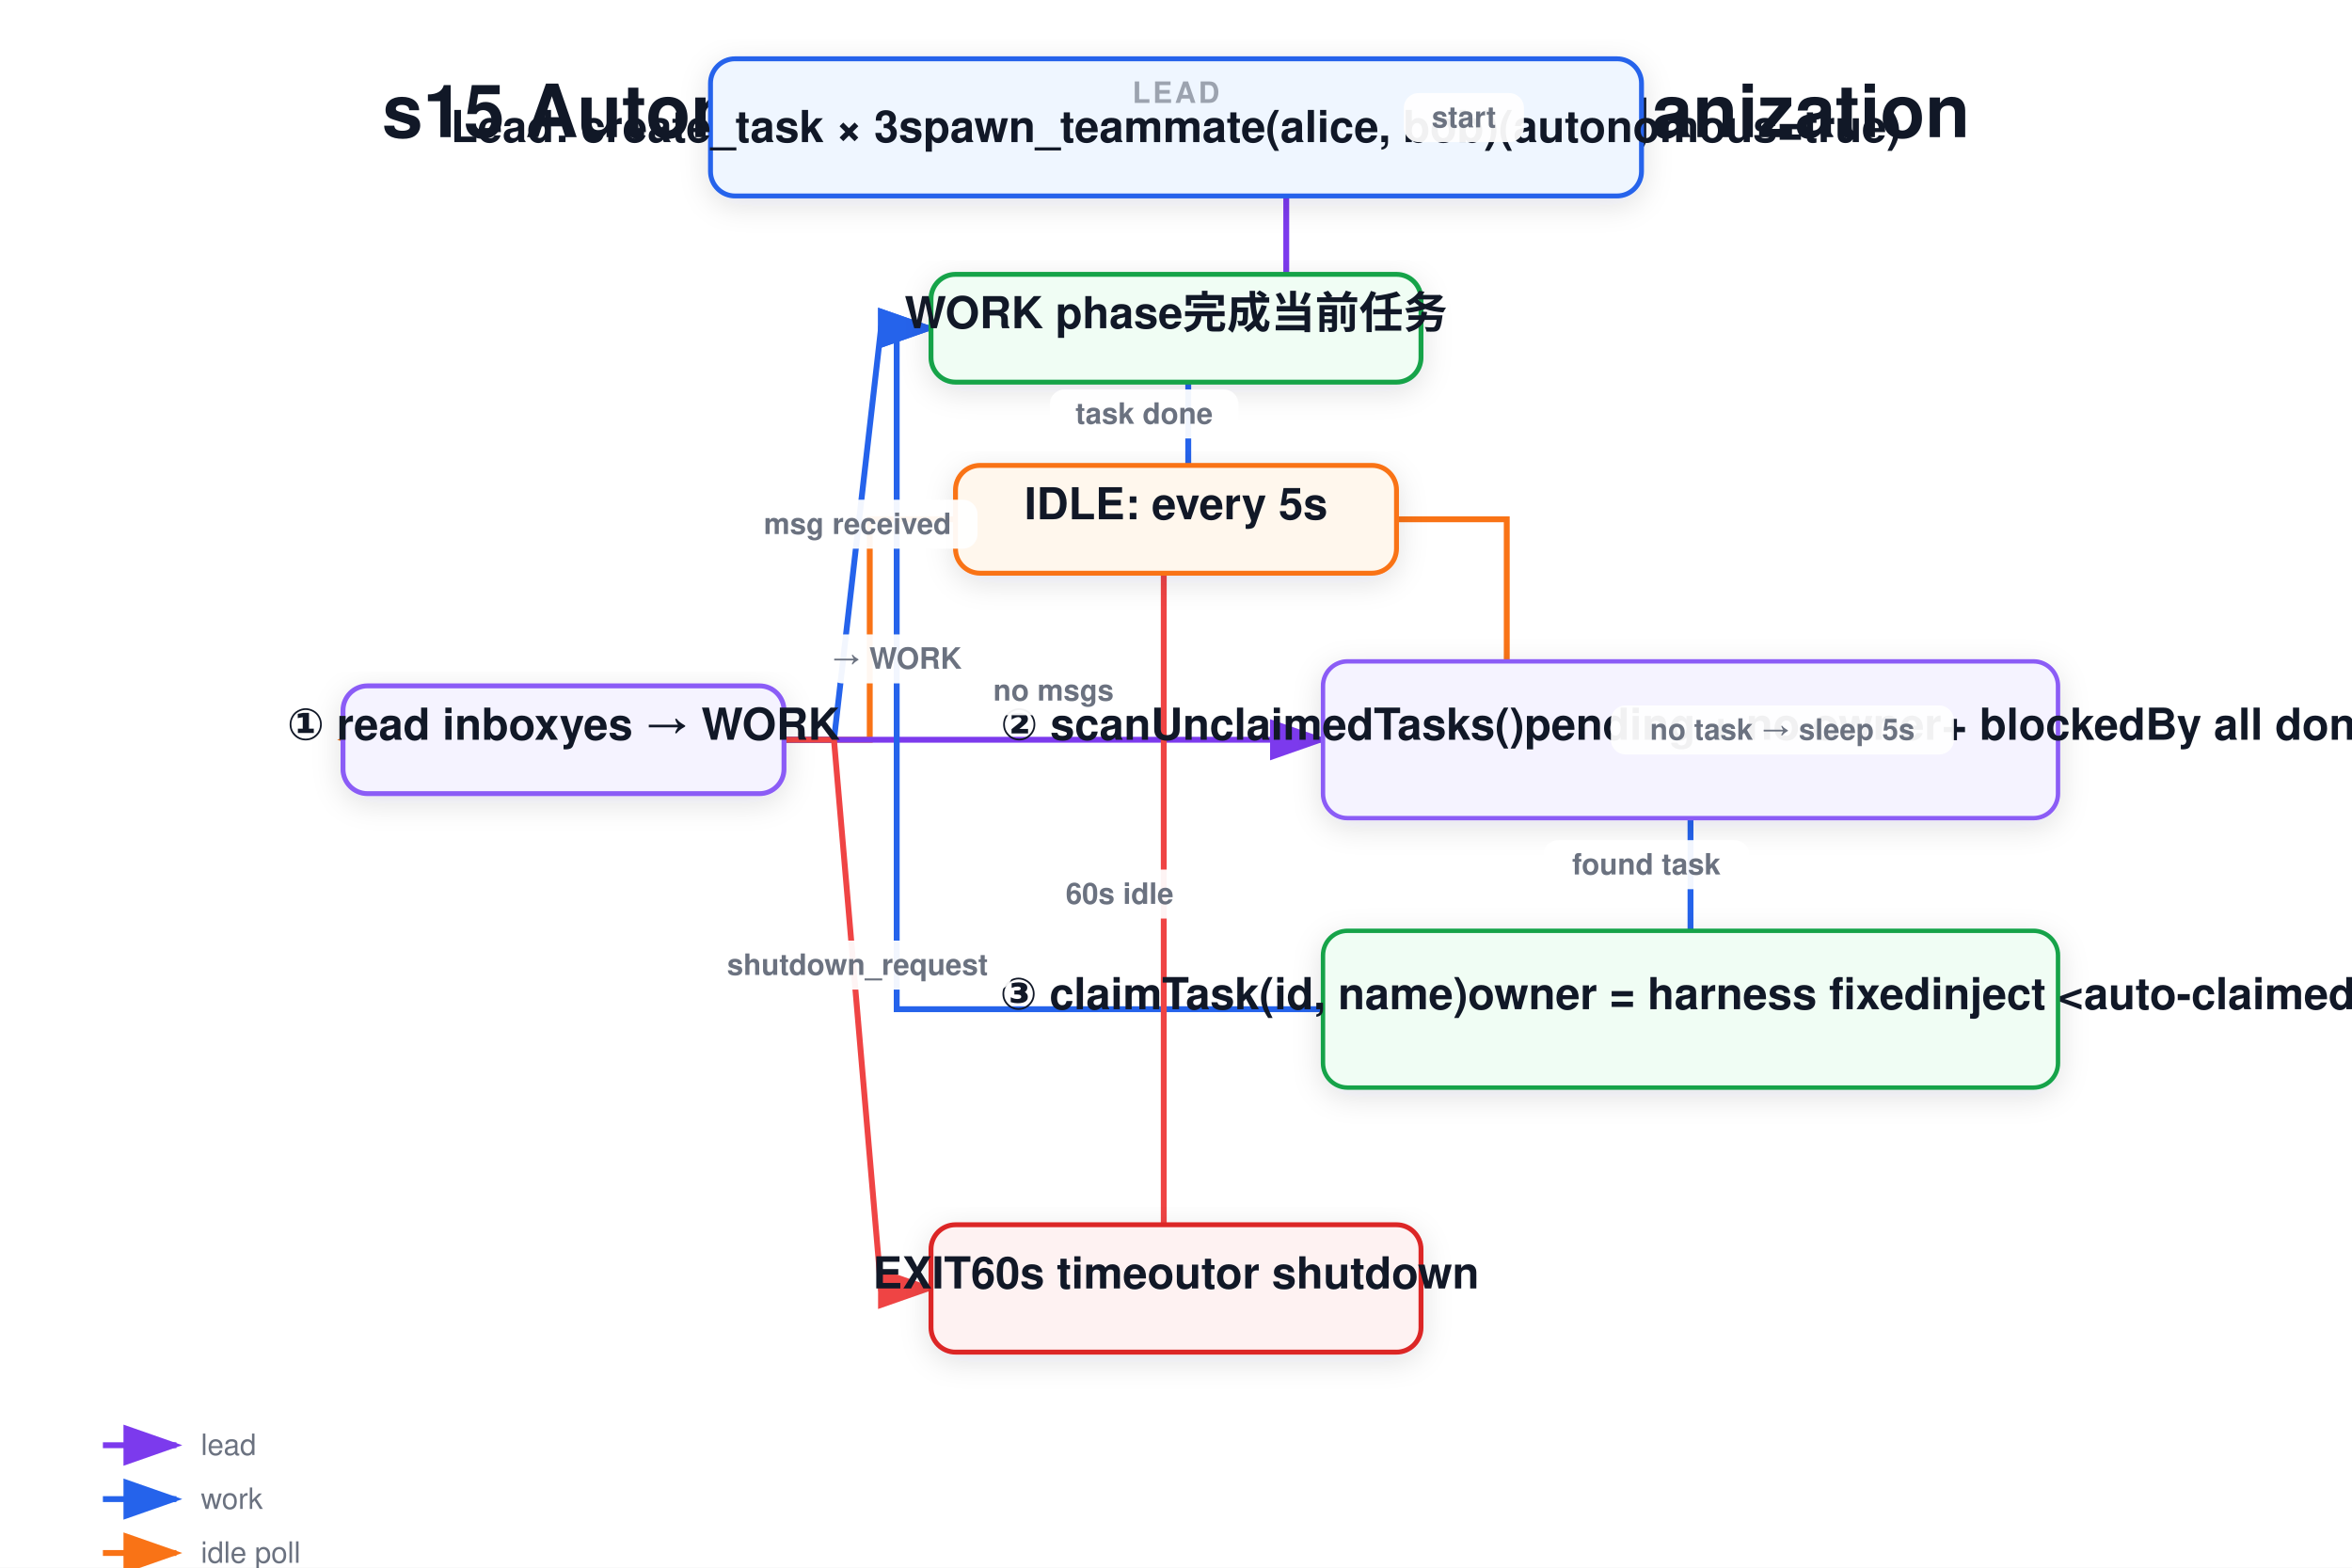
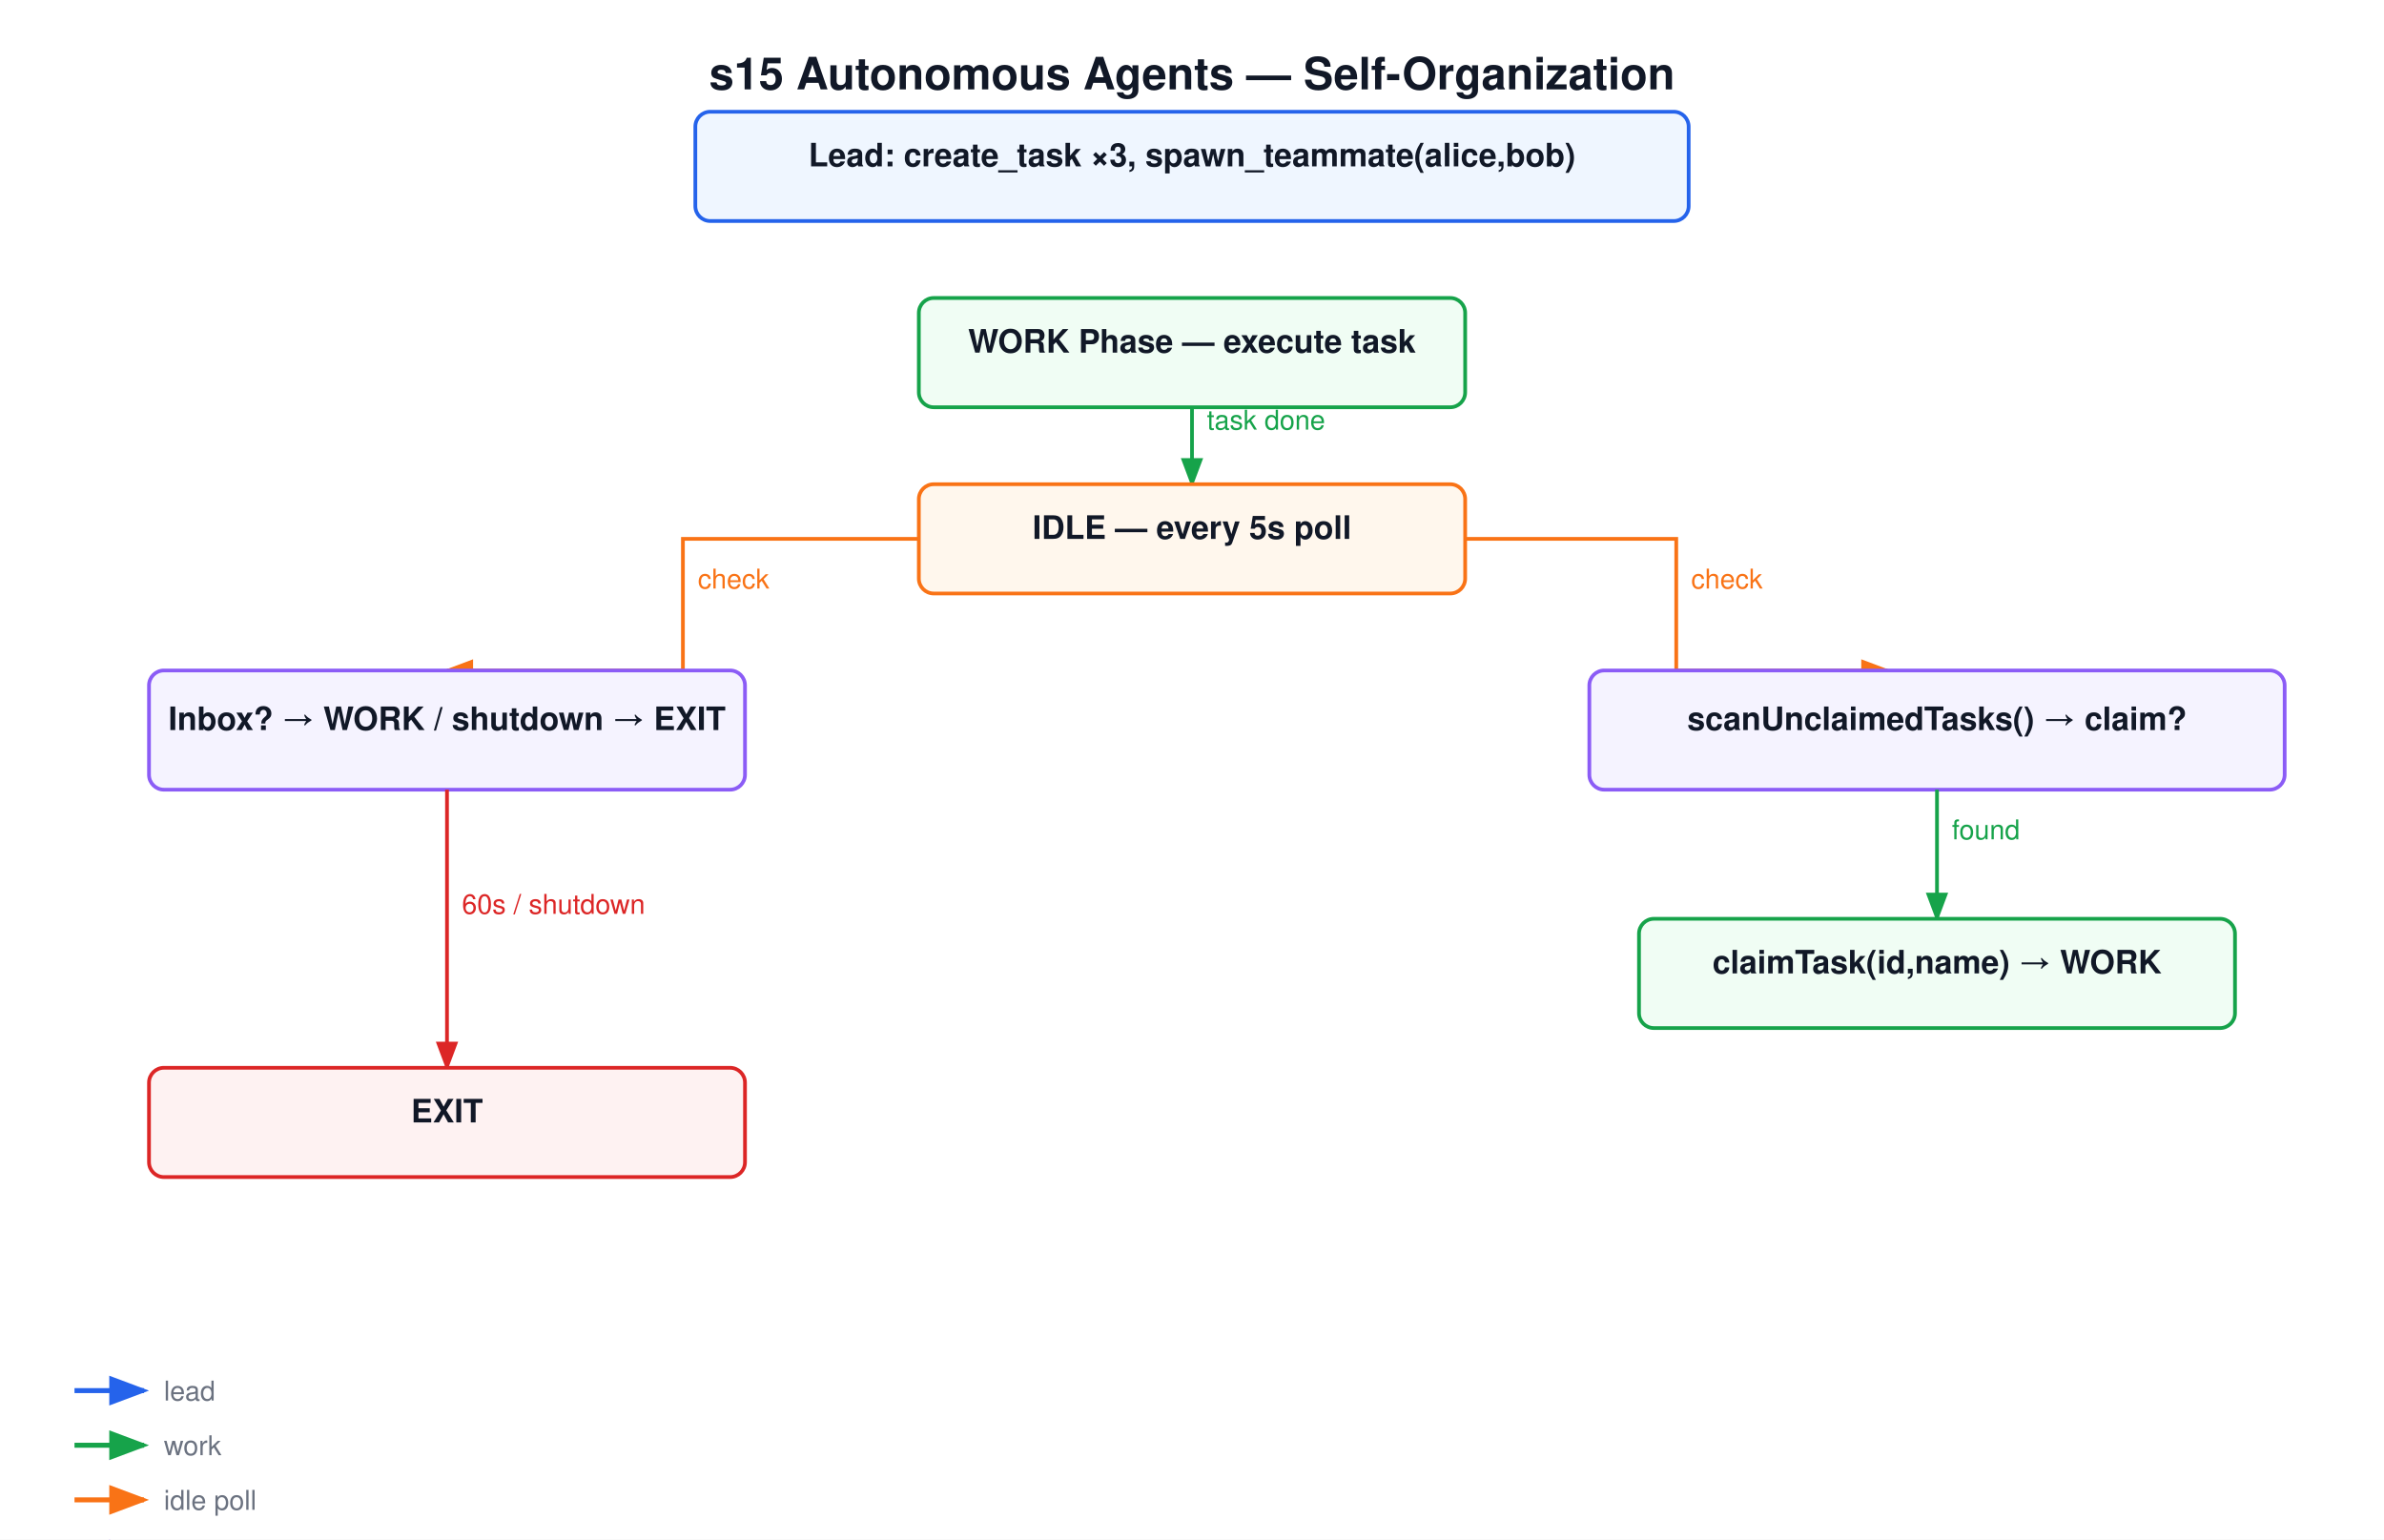
- <svg xmlns="http://www.w3.org/2000/svg" viewBox="0 0 960 640" width="960" height="640">
+ <svg xmlns="http://www.w3.org/2000/svg" viewBox="0 0 960 620" width="960" height="620">
  <defs>
-     <marker id="arrowA" markerWidth="10" markerHeight="7" refX="9" refY="3.5" orient="auto">
-       <polygon points="0 0, 10 3.5, 0 7" fill="#7c3aed" />
+     <marker id="arrow_2563eb" markerWidth="8" markerHeight="6" refX="7" refY="3" orient="auto">
+       <polygon points="0 0, 8 3, 0 6" fill="#2563eb" />
    </marker>
-     <marker id="arrowB" markerWidth="10" markerHeight="7" refX="9" refY="3.5" orient="auto">
-       <polygon points="0 0, 10 3.5, 0 7" fill="#10b981" />
+     <marker id="arrow_16a34a" markerWidth="8" markerHeight="6" refX="7" refY="3" orient="auto">
+       <polygon points="0 0, 8 3, 0 6" fill="#16a34a" />
    </marker>
-     <marker id="arrowC" markerWidth="10" markerHeight="7" refX="9" refY="3.5" orient="auto">
-       <polygon points="0 0, 10 3.5, 0 7" fill="#2563eb" />
+     <marker id="arrow_8b5cf6" markerWidth="8" markerHeight="6" refX="7" refY="3" orient="auto">
+       <polygon points="0 0, 8 3, 0 6" fill="#8b5cf6" />
    </marker>
-     <marker id="arrowE" markerWidth="10" markerHeight="7" refX="9" refY="3.5" orient="auto">
-       <polygon points="0 0, 10 3.5, 0 7" fill="#f97316" />
+     <marker id="arrow_f97316" markerWidth="8" markerHeight="6" refX="7" refY="3" orient="auto">
+       <polygon points="0 0, 8 3, 0 6" fill="#f97316" />
    </marker>
-     <marker id="arrowF" markerWidth="10" markerHeight="7" refX="9" refY="3.5" orient="auto">
-       <polygon points="0 0, 10 3.5, 0 7" fill="#7c3aed" />
+     <marker id="arrow_dc2626" markerWidth="8" markerHeight="6" refX="7" refY="3" orient="auto">
+       <polygon points="0 0, 8 3, 0 6" fill="#dc2626" />
    </marker>
-     <marker id="arrowG" markerWidth="10" markerHeight="7" refX="9" refY="3.5" orient="auto">
-       <polygon points="0 0, 10 3.5, 0 7" fill="#ef4444" />
+     <marker id="arrow_6b7280" markerWidth="8" markerHeight="6" refX="7" refY="3" orient="auto">
+       <polygon points="0 0, 8 3, 0 6" fill="#6b7280" />
    </marker>
-     <marker id="arrowH" markerWidth="10" markerHeight="7" refX="9" refY="3.5" orient="auto">
-       <polygon points="0 0, 10 3.5, 0 7" fill="#6b7280" />
-     </marker>
-     <filter id="shadowSoft" x="-20%" y="-20%" width="140%" height="160%">
-       <feDropShadow dx="0" dy="3" stdDeviation="6" flood-color="#0f172a" flood-opacity="0.12" />
-     </filter>
-     <filter id="shadowGlass" x="-20%" y="-20%" width="140%" height="160%">
-       <feDropShadow dx="0" dy="10" stdDeviation="16" flood-color="#020617" flood-opacity="0.28" />
-     </filter>
-     <style>
-     text { font-family: 'Helvetica Neue', Helvetica, Arial, 'PingFang SC', 'Microsoft YaHei', 'Microsoft JhengHei', 'SimHei', sans-serif; }
-     .title { font-size: 30px; font-weight: 700; fill: #111827; }
-     .subtitle { font-size: 14px; font-weight: 500; fill: #6b7280; }
-     .section { font-size: 13px; font-weight: 700; fill: #2563eb; letter-spacing: 1.4px; }
-     .section-sub { font-size: 12px; font-weight: 500; fill: #94a3b8; }
-     .node-title { font-size: 18px; font-weight: 700; fill: #111827; }
-     .node-sub { font-size: 12px; font-weight: 500; fill: #6b7280; }
-     .node-type { font-size: 12px; font-weight: 700; fill: #9ca3af; letter-spacing: 0.08em; }
-     .arrow-label { font-size: 12px; font-weight: 600; fill: #6b7280; }
-     .legend { font-size: 12px; font-weight: 500; fill: #6b7280; }
-     .footnote { font-size: 12px; font-weight: 500; fill: #94a3b8; }
-     </style>
  </defs>
-   <rect width="960.0" height="640.0" fill="#ffffff" />
-   <text x="480.0" y="56" text-anchor="middle" class="title">s15 Autonomous Agents — Self-Organization</text>
-   <path d="M 670.0,52.0 L 525.0,52.0 L 525.0,134.0 L 380.0,134.0" fill="none" stroke="#7c3aed" stroke-width="2.4" marker-end="url(#arrowA)" />
-   <path d="M 580.0,134.0 L 485.0,134.0 L 485.0,212.0 L 390.0,212.0" fill="none" stroke="#2563eb" stroke-width="2.4" marker-end="url(#arrowC)" />
-   <path d="M 570.0,212.0 L 355.0,212.0 L 355.0,302.0 L 140.0,302.0" fill="none" stroke="#f97316" stroke-width="2.4" marker-end="url(#arrowE)" />
-   <path d="M 320.0,302.0 L 540.0,302.0" fill="none" stroke="#7c3aed" stroke-width="2.4" marker-end="url(#arrowA)" />
-   <path d="M 320.0,302.0 L 340.4,302.0 L 359.6,134.0 L 380.0,134.0" fill="none" stroke="#2563eb" stroke-width="2.4" marker-end="url(#arrowC)" />
-   <path d="M 840.0,302.0 L 690.0,302.0 L 690.0,412.0 L 540.0,412.0" fill="none" stroke="#2563eb" stroke-width="2.4" marker-end="url(#arrowC)" />
-   <path d="M 840.0,302.0 L 615.0,302.0 L 615.0,212.0 L 390.0,212.0" fill="none" stroke="#f97316" stroke-width="2.4" marker-end="url(#arrowE)" />
-   <path d="M 840.0,412.0 L 366.0,412.0 L 366.0,134.0 L 380.0,134.0" fill="none" stroke="#2563eb" stroke-width="2.4" marker-end="url(#arrowC)" />
-   <path d="M 570.0,212.0 L 475.0,212.0 L 475.0,526.0 L 380.0,526.0" fill="none" stroke="#ef4444" stroke-width="2.4" marker-end="url(#arrowG)" />
-   <path d="M 320.0,302.0 L 340.4,302.0 L 359.6,526.0 L 380.0,526.0" fill="none" stroke="#ef4444" stroke-width="2.4" marker-end="url(#arrowG)" />
-   <rect x="290.0" y="24.0" width="380.0" height="56.0" rx="10.0" fill="#eff6ff" stroke="#2563eb" stroke-width="2.0" filter="url(#shadowSoft)" />
-   <text x="480.0" y="42.0" text-anchor="middle" class="node-type">LEAD</text>
-   <text x="480.0" y="58.0" text-anchor="middle" class="node-title">Lead: create_task × 3
- spawn_teammate(alice, bob)
- (autonomous=true)</text>
-   <rect x="380.0" y="112.0" width="200.0" height="44.0" rx="10.0" fill="#f0fdf4" stroke="#16a34a" stroke-width="2.0" filter="url(#shadowSoft)" />
-   <text x="480.0" y="134.0" text-anchor="middle" class="node-title">WORK phase
- 完成当前任务</text>
-   <rect x="390.0" y="190.0" width="180.0" height="44.0" rx="10.0" fill="#fff7ed" stroke="#f97316" stroke-width="2.0" filter="url(#shadowSoft)" />
-   <text x="480.0" y="212.0" text-anchor="middle" class="node-title">IDLE: every 5s</text>
-   <rect x="140.0" y="280.0" width="180.0" height="44.0" rx="10.0" fill="#f5f3ff" stroke="#8b5cf6" stroke-width="2.0" filter="url(#shadowSoft)" />
-   <text x="230.0" y="302.0" text-anchor="middle" class="node-title">① read inbox
- yes → WORK</text>
-   <rect x="540.0" y="270.0" width="300.0" height="64.0" rx="10.0" fill="#f5f3ff" stroke="#8b5cf6" stroke-width="1.8" filter="url(#shadowSoft)" />
-   <text x="690.0" y="302.0" text-anchor="middle" class="node-title">② scanUnclaimedTasks()
- pending + no owner
- + blockedBy all done</text>
-   <rect x="540.0" y="380.0" width="300.0" height="64.0" rx="10.0" fill="#f0fdf4" stroke="#16a34a" stroke-width="1.8" filter="url(#shadowSoft)" />
-   <text x="690.0" y="412.0" text-anchor="middle" class="node-title">③ claimTask(id, name)
- owner = harness fixed
- inject &lt;auto-claimed&gt;</text>
-   <rect x="380.0" y="500.0" width="200.0" height="52.0" rx="10.0" fill="#fef2f2" stroke="#dc2626" stroke-width="2.0" filter="url(#shadowSoft)" />
-   <text x="480.0" y="526.0" text-anchor="middle" class="node-title">EXIT
- 60s timeout
- or shutdown</text>
-   <rect x="573.0" y="38.0" width="49" height="20" rx="6" fill="#ffffff" opacity="0.94" />
-   <text x="597.5" y="52.0" text-anchor="middle" class="arrow-label">start</text>
-   <rect x="428.5" y="159.0" width="77" height="20" rx="6" fill="#ffffff" opacity="0.94" />
-   <text x="467.0" y="173.0" text-anchor="middle" class="arrow-label">task done</text>
-   <rect x="398.5" y="272.0" width="63" height="20" rx="6" fill="#ffffff" opacity="0.94" />
-   <text x="430.0" y="286.0" text-anchor="middle" class="arrow-label">no msgs</text>
-   <rect x="301.0" y="204.0" width="98" height="20" rx="6" fill="#ffffff" opacity="0.94" />
-   <text x="350.0" y="218.0" text-anchor="middle" class="arrow-label">msg received</text>
-   <rect x="630.0" y="343.0" width="84" height="20" rx="6" fill="#ffffff" opacity="0.94" />
-   <text x="672.0" y="357.0" text-anchor="middle" class="arrow-label">found task</text>
-   <rect x="657.5" y="288.0" width="140" height="20" rx="6" fill="#ffffff" opacity="0.94" />
-   <text x="727.5" y="302.0" text-anchor="middle" class="arrow-label">no task → sleep 5s</text>
-   <rect x="338.0" y="259.0" width="56" height="20" rx="6" fill="#ffffff" opacity="0.94" />
-   <text x="366.0" y="273.0" text-anchor="middle" class="arrow-label">→ WORK</text>
-   <rect x="422.0" y="355.0" width="70" height="20" rx="6" fill="#ffffff" opacity="0.94" />
-   <text x="457.0" y="369.0" text-anchor="middle" class="arrow-label">60s idle</text>
-   <rect x="287.0" y="384.0" width="126" height="20" rx="6" fill="#ffffff" opacity="0.94" />
-   <text x="350.0" y="398.0" text-anchor="middle" class="arrow-label">shutdown_request</text>
-   <line x1="42.0" y1="590.0" x2="72.0" y2="590.0" stroke="#7c3aed" stroke-width="2.4" marker-end="url(#arrowA)" />
-   <text x="82.0" y="594.0" class="legend">lead</text>
-   <line x1="42.0" y1="612.0" x2="72.0" y2="612.0" stroke="#2563eb" stroke-width="2.4" marker-end="url(#arrowC)" />
-   <text x="82.0" y="616.0" class="legend">work</text>
-   <line x1="42.0" y1="634.0" x2="72.0" y2="634.0" stroke="#f97316" stroke-width="2.4" marker-end="url(#arrowE)" />
-   <text x="82.0" y="638.0" class="legend">idle poll</text>
-   <line x1="42.0" y1="656.0" x2="72.0" y2="656.0" stroke="#7c3aed" stroke-width="2.4" marker-end="url(#arrowA)" />
-   <text x="82.0" y="660.0" class="legend">check</text>
-   <line x1="42.0" y1="678.0" x2="72.0" y2="678.0" stroke="#ef4444" stroke-width="2.4" marker-end="url(#arrowG)" />
-   <text x="82.0" y="682.0" class="legend">exit</text>
+   <rect width="960" height="620" fill="#ffffff" />
+   <text x="480" y="36" text-anchor="middle" font-family="Helvetica Neue,Helvetica,Arial,PingFang SC,Microsoft YaHei,sans-serif" font-size="18" fill="#111827" font-weight="600">s15 Autonomous Agents — Self-Organization</text>
+   <rect x="280" y="45" width="400" height="44" rx="6" fill="#eff6ff" stroke="#2563eb" stroke-width="1.5" />
+   <text x="480" y="67" text-anchor="middle" font-family="Helvetica Neue,Helvetica,Arial,PingFang SC,Microsoft YaHei,sans-serif" font-size="13" fill="#111827" font-weight="600">Lead: create_task ×3, spawn_teammate(alice,bob)</text>
+   <rect x="370" y="120" width="220" height="44" rx="6" fill="#f0fdf4" stroke="#16a34a" stroke-width="1.5" />
+   <text x="480" y="142" text-anchor="middle" font-family="Helvetica Neue,Helvetica,Arial,PingFang SC,Microsoft YaHei,sans-serif" font-size="13" fill="#111827" font-weight="600">WORK Phase — execute task</text>
+   <path d="M 480,164 L 480,195" fill="none" stroke="#16a34a" stroke-width="1.5" marker-end="url(#arrow_16a34a)" />
+   <text x="486" y="173" font-family="Helvetica Neue,Helvetica,Arial,PingFang SC,Microsoft YaHei,sans-serif" font-size="11" fill="#16a34a">task done</text>
+   <rect x="370" y="195" width="220" height="44" rx="6" fill="#fff7ed" stroke="#f97316" stroke-width="1.5" />
+   <text x="480" y="217" text-anchor="middle" font-family="Helvetica Neue,Helvetica,Arial,PingFang SC,Microsoft YaHei,sans-serif" font-size="13" fill="#111827" font-weight="600">IDLE — every 5s poll</text>
+   <path d="M 370,217 L 275,217 L 275,270 L 180,270" fill="none" stroke="#f97316" stroke-width="1.5" marker-end="url(#arrow_f97316)" />
+   <text x="281" y="237" font-family="Helvetica Neue,Helvetica,Arial,PingFang SC,Microsoft YaHei,sans-serif" font-size="11" fill="#f97316">check</text>
+   <rect x="60" y="270" width="240" height="48" rx="6" fill="#f5f3ff" stroke="#8b5cf6" stroke-width="1.5" />
+   <text x="180" y="294" text-anchor="middle" font-family="Helvetica Neue,Helvetica,Arial,PingFang SC,Microsoft YaHei,sans-serif" font-size="13" fill="#111827" font-weight="600">Inbox? → WORK / shutdown → EXIT</text>
+   <path d="M 590,217 L 675,217 L 675,270 L 760,270" fill="none" stroke="#f97316" stroke-width="1.5" marker-end="url(#arrow_f97316)" />
+   <text x="681" y="237" font-family="Helvetica Neue,Helvetica,Arial,PingFang SC,Microsoft YaHei,sans-serif" font-size="11" fill="#f97316">check</text>
+   <rect x="640" y="270" width="280" height="48" rx="6" fill="#f5f3ff" stroke="#8b5cf6" stroke-width="1.5" />
+   <text x="780" y="294" text-anchor="middle" font-family="Helvetica Neue,Helvetica,Arial,PingFang SC,Microsoft YaHei,sans-serif" font-size="13" fill="#111827" font-weight="600">scanUnclaimedTasks() → claim?</text>
+   <path d="M 780,318 L 780,370" fill="none" stroke="#16a34a" stroke-width="1.5" marker-end="url(#arrow_16a34a)" />
+   <text x="786" y="338" font-family="Helvetica Neue,Helvetica,Arial,PingFang SC,Microsoft YaHei,sans-serif" font-size="11" fill="#16a34a">found</text>
+   <rect x="660" y="370" width="240" height="44" rx="6" fill="#f0fdf4" stroke="#16a34a" stroke-width="1.5" />
+   <text x="780" y="392" text-anchor="middle" font-family="Helvetica Neue,Helvetica,Arial,PingFang SC,Microsoft YaHei,sans-serif" font-size="13" fill="#111827" font-weight="600">claimTask(id,name) → WORK</text>
+   <path d="M 180,318 L 180,430" fill="none" stroke="#dc2626" stroke-width="1.5" marker-end="url(#arrow_dc2626)" />
+   <text x="186" y="368" font-family="Helvetica Neue,Helvetica,Arial,PingFang SC,Microsoft YaHei,sans-serif" font-size="11" fill="#dc2626">60s / shutdown</text>
+   <rect x="60" y="430" width="240" height="44" rx="6" fill="#fef2f2" stroke="#dc2626" stroke-width="1.5" />
+   <text x="180" y="452" text-anchor="middle" font-family="Helvetica Neue,Helvetica,Arial,PingFang SC,Microsoft YaHei,sans-serif" font-size="13" fill="#111827" font-weight="600">EXIT</text>
+   <line x1="30" y1="560" x2="58" y2="560" stroke="#2563eb" stroke-width="2" marker-end="url(#arrow_2563eb)" />
+   <text x="66" y="564" font-family="Helvetica Neue,Helvetica,Arial,PingFang SC,Microsoft YaHei,sans-serif" font-size="11" fill="#6b7280">lead</text>
+   <line x1="30" y1="582" x2="58" y2="582" stroke="#16a34a" stroke-width="2" marker-end="url(#arrow_16a34a)" />
+   <text x="66" y="586" font-family="Helvetica Neue,Helvetica,Arial,PingFang SC,Microsoft YaHei,sans-serif" font-size="11" fill="#6b7280">work</text>
+   <line x1="30" y1="604" x2="58" y2="604" stroke="#f97316" stroke-width="2" marker-end="url(#arrow_f97316)" />
+   <text x="66" y="608" font-family="Helvetica Neue,Helvetica,Arial,PingFang SC,Microsoft YaHei,sans-serif" font-size="11" fill="#6b7280">idle poll</text>
+   <line x1="30" y1="626" x2="58" y2="626" stroke="#8b5cf6" stroke-width="2" marker-end="url(#arrow_8b5cf6)" />
+   <text x="66" y="630" font-family="Helvetica Neue,Helvetica,Arial,PingFang SC,Microsoft YaHei,sans-serif" font-size="11" fill="#6b7280">check</text>
+   <line x1="30" y1="648" x2="58" y2="648" stroke="#dc2626" stroke-width="2" marker-end="url(#arrow_dc2626)" />
+   <text x="66" y="652" font-family="Helvetica Neue,Helvetica,Arial,PingFang SC,Microsoft YaHei,sans-serif" font-size="11" fill="#6b7280">exit</text>
</svg>
